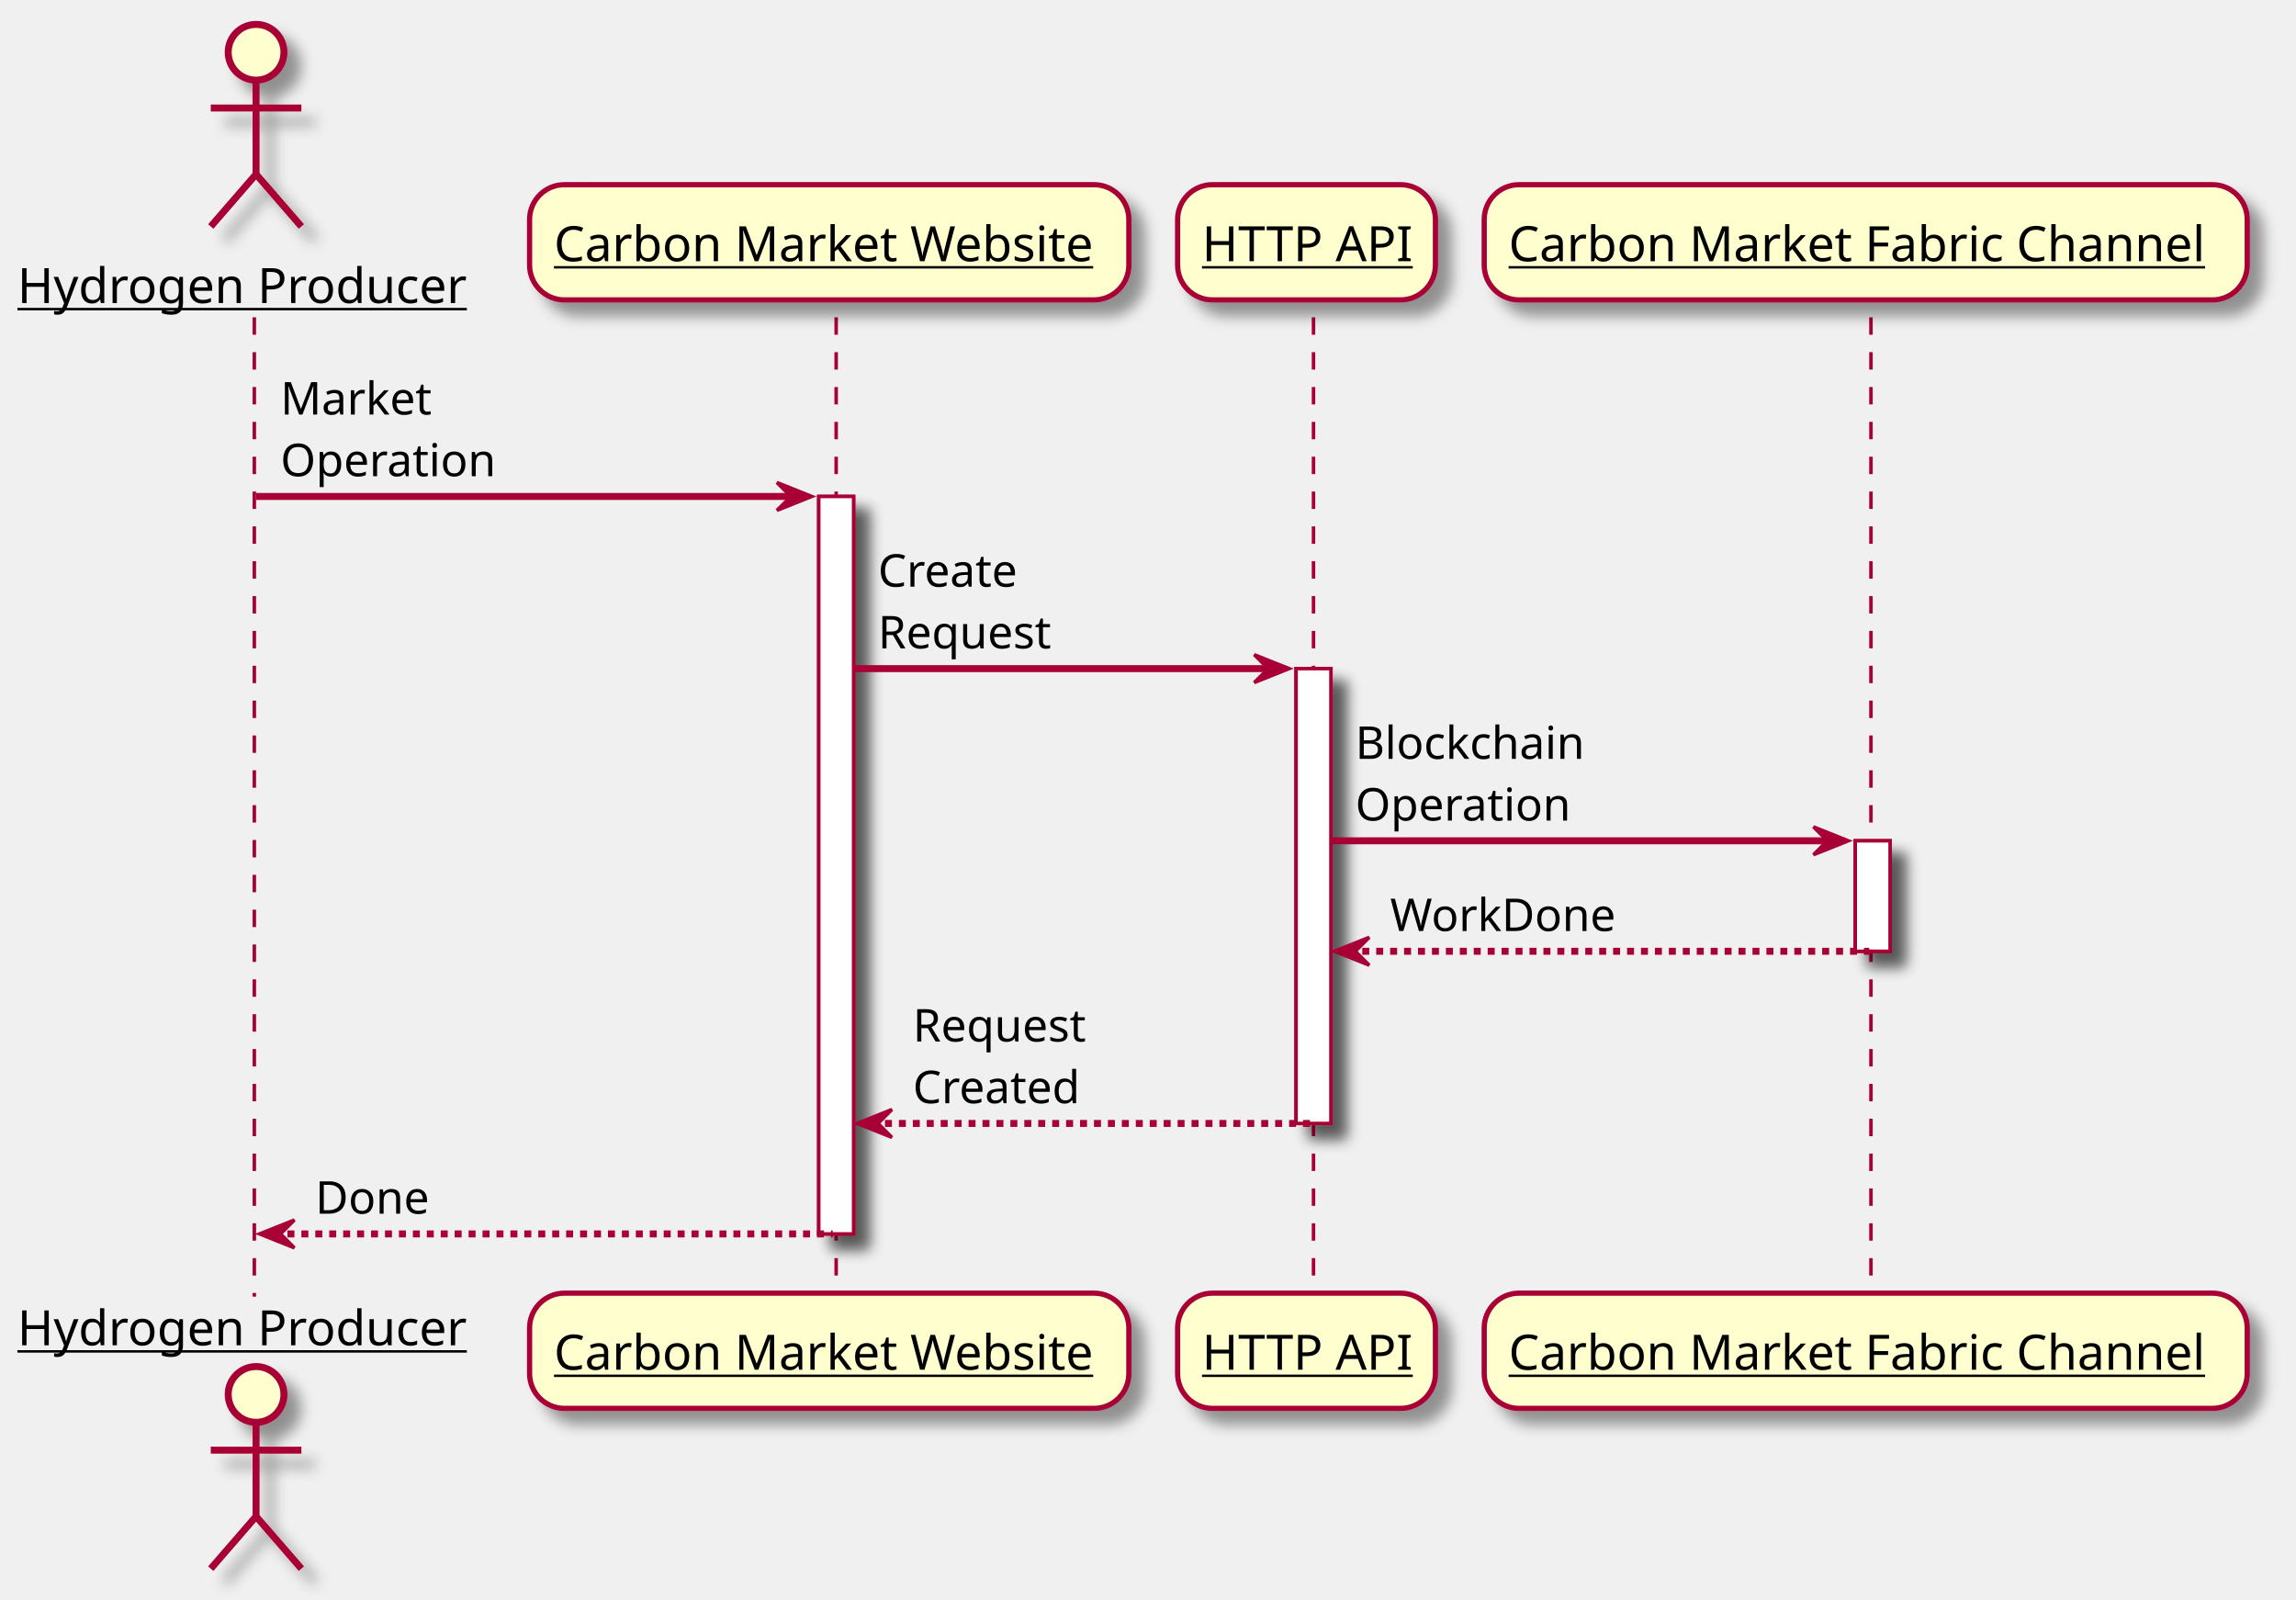
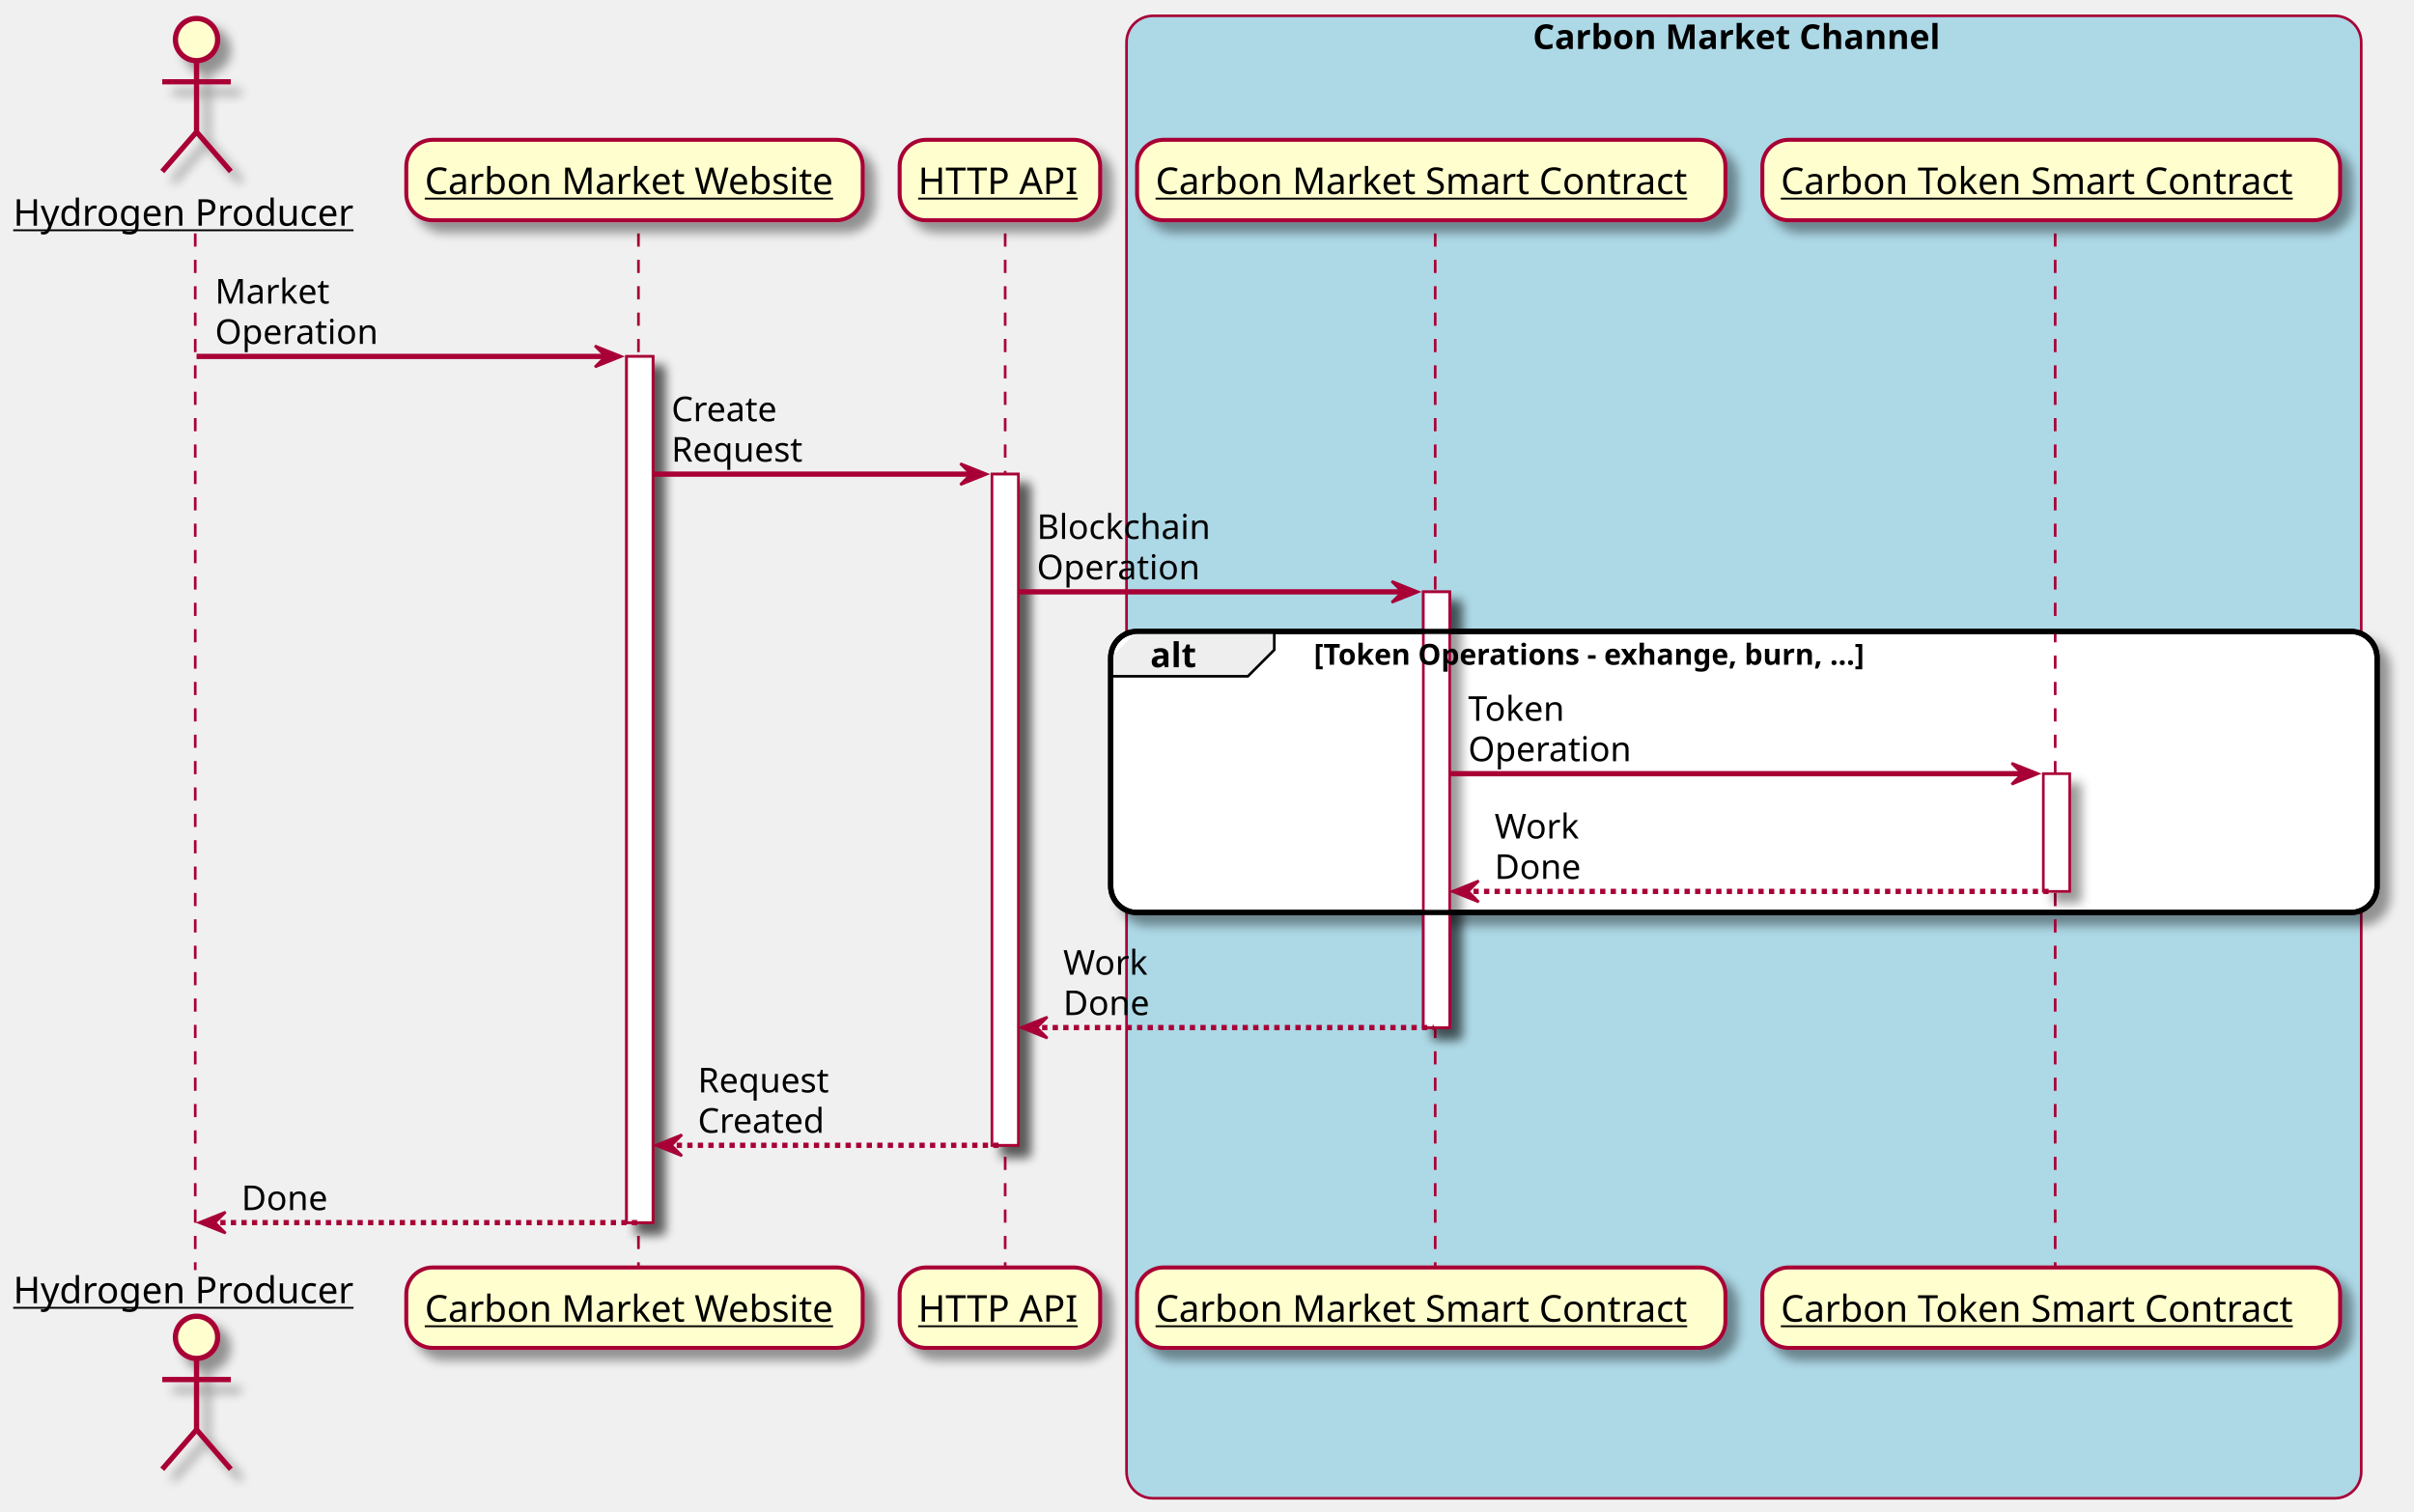
- <svg xmlns="http://www.w3.org/2000/svg" contentScriptType="application/ecmascript" contentStyleType="text/css" height="459px" preserveAspectRatio="none" style="width:659px;height:459px;" version="1.1" viewBox="0 0 659 459" width="659px" zoomAndPan="magnify">
+ <svg xmlns="http://www.w3.org/2000/svg" contentScriptType="application/ecmascript" contentStyleType="text/css" height="573px" preserveAspectRatio="none" style="width:915px;height:573px;" version="1.1" viewBox="0 0 915 573" width="915px" zoomAndPan="magnify">
  <defs>
-     <filter height="300%" id="fsxxzxcchbrlj" width="300%" x="-1" y="-1">
+     <filter height="300%" id="f1qyzj2w9nfkm1" width="300%" x="-1" y="-1">
      <feGaussianBlur result="blurOut" stdDeviation="2.0" />
      <feColorMatrix in="blurOut" result="blurOut2" type="matrix" values="0 0 0 0 0 0 0 0 0 0 0 0 0 0 0 0 0 0 .4 0" />
      <feOffset dx="4.0" dy="4.0" in="blurOut2" result="blurOut3" />
      <feBlend in="SourceGraphic" in2="blurOut3" mode="normal" />
    </filter>
  </defs>
  <g>
-     <rect fill="#FFFFFF" filter="url(#fsxxzxcchbrlj)" height="211.648" style="stroke:#A80036;stroke-width:1.0;" width="10" x="235" y="142.48" />
-     <rect fill="#FFFFFF" filter="url(#fsxxzxcchbrlj)" height="130.53" style="stroke:#A80036;stroke-width:1.0;" width="10" x="372" y="191.892" />
-     <rect fill="#FFFFFF" filter="url(#fsxxzxcchbrlj)" height="31.706" style="stroke:#A80036;stroke-width:1.0;" width="10" x="532.5" y="241.304" />
-     <line style="stroke:#A80036;stroke-width:1.0;stroke-dasharray:5.0,5.0;" x1="73" x2="73" y1="91.068" y2="372.128" />
-     <line style="stroke:#A80036;stroke-width:1.0;stroke-dasharray:5.0,5.0;" x1="240" x2="240" y1="91.068" y2="372.128" />
-     <line style="stroke:#A80036;stroke-width:1.0;stroke-dasharray:5.0,5.0;" x1="377" x2="377" y1="91.068" y2="372.128" />
-     <line style="stroke:#A80036;stroke-width:1.0;stroke-dasharray:5.0,5.0;" x1="537" x2="537" y1="91.068" y2="372.128" />
-     <text fill="#000000" font-family="sans-serif" font-size="14" lengthAdjust="spacing" text-decoration="underline" textLength="131" x="5" y="86.966">Hydrogen Producer</text>
-     <ellipse cx="73.5" cy="15" fill="#FEFECE" filter="url(#fsxxzxcchbrlj)" rx="8" ry="8" style="stroke:#A80036;stroke-width:2.0;" />
-     <path d="M73.5,23 L73.5,50 M60.5,31 L86.5,31 M73.5,50 L60.5,65 M73.5,50 L86.5,65 " fill="none" filter="url(#fsxxzxcchbrlj)" style="stroke:#A80036;stroke-width:2.0;" />
-     <text fill="#000000" font-family="sans-serif" font-size="14" lengthAdjust="spacing" text-decoration="underline" textLength="131" x="5" y="386.094">Hydrogen Producer</text>
-     <ellipse cx="73.5" cy="400.196" fill="#FEFECE" filter="url(#fsxxzxcchbrlj)" rx="8" ry="8" style="stroke:#A80036;stroke-width:2.0;" />
-     <path d="M73.5,408.196 L73.5,435.196 M60.5,416.196 L86.5,416.196 M73.5,435.196 L60.5,450.196 M73.5,435.196 L86.5,450.196 " fill="none" filter="url(#fsxxzxcchbrlj)" style="stroke:#A80036;stroke-width:2.0;" />
-     <rect fill="#FEFECE" filter="url(#fsxxzxcchbrlj)" height="33.068" rx="10" ry="10" style="stroke:#A80036;stroke-width:1.5;" width="172" x="152" y="53" />
-     <text fill="#000000" font-family="sans-serif" font-size="14" lengthAdjust="spacing" text-decoration="underline" textLength="158" x="159" y="74.966">Carbon Market Website</text>
-     <rect fill="#FEFECE" filter="url(#fsxxzxcchbrlj)" height="33.068" rx="10" ry="10" style="stroke:#A80036;stroke-width:1.5;" width="172" x="152" y="371.128" />
-     <text fill="#000000" font-family="sans-serif" font-size="14" lengthAdjust="spacing" text-decoration="underline" textLength="158" x="159" y="393.094">Carbon Market Website</text>
-     <rect fill="#FEFECE" filter="url(#fsxxzxcchbrlj)" height="33.068" rx="10" ry="10" style="stroke:#A80036;stroke-width:1.5;" width="74" x="338" y="53" />
-     <text fill="#000000" font-family="sans-serif" font-size="14" lengthAdjust="spacing" text-decoration="underline" textLength="60" x="345" y="74.966">HTTP API</text>
-     <rect fill="#FEFECE" filter="url(#fsxxzxcchbrlj)" height="33.068" rx="10" ry="10" style="stroke:#A80036;stroke-width:1.5;" width="74" x="338" y="371.128" />
-     <text fill="#000000" font-family="sans-serif" font-size="14" lengthAdjust="spacing" text-decoration="underline" textLength="60" x="345" y="393.094">HTTP API</text>
-     <rect fill="#FEFECE" filter="url(#fsxxzxcchbrlj)" height="33.068" rx="10" ry="10" style="stroke:#A80036;stroke-width:1.5;" width="219" x="426" y="53" />
-     <text fill="#000000" font-family="sans-serif" font-size="14" lengthAdjust="spacing" text-decoration="underline" textLength="205" x="433" y="74.966">Carbon Market Fabric Channel</text>
-     <rect fill="#FEFECE" filter="url(#fsxxzxcchbrlj)" height="33.068" rx="10" ry="10" style="stroke:#A80036;stroke-width:1.5;" width="219" x="426" y="371.128" />
-     <text fill="#000000" font-family="sans-serif" font-size="14" lengthAdjust="spacing" text-decoration="underline" textLength="205" x="433" y="393.094">Carbon Market Fabric Channel</text>
-     <rect fill="#FFFFFF" filter="url(#fsxxzxcchbrlj)" height="211.648" style="stroke:#A80036;stroke-width:1.0;" width="10" x="235" y="142.48" />
-     <rect fill="#FFFFFF" filter="url(#fsxxzxcchbrlj)" height="130.53" style="stroke:#A80036;stroke-width:1.0;" width="10" x="372" y="191.892" />
-     <rect fill="#FFFFFF" filter="url(#fsxxzxcchbrlj)" height="31.706" style="stroke:#A80036;stroke-width:1.0;" width="10" x="532.5" y="241.304" />
-     <polygon fill="#A80036" points="223,138.48,233,142.48,223,146.48,227,142.48" style="stroke:#A80036;stroke-width:1.0;" />
-     <line style="stroke:#A80036;stroke-width:2.0;" x1="73.5" x2="229" y1="142.48" y2="142.48" />
-     <text fill="#000000" font-family="sans-serif" font-size="13" lengthAdjust="spacing" textLength="43" x="80.5" y="118.965">Market</text>
-     <text fill="#000000" font-family="sans-serif" font-size="13" lengthAdjust="spacing" textLength="61" x="80.5" y="136.671">Operation</text>
-     <polygon fill="#A80036" points="360,187.892,370,191.892,360,195.892,364,191.892" style="stroke:#A80036;stroke-width:1.0;" />
-     <line style="stroke:#A80036;stroke-width:2.0;" x1="245" x2="366" y1="191.892" y2="191.892" />
-     <text fill="#000000" font-family="sans-serif" font-size="13" lengthAdjust="spacing" textLength="39" x="252" y="168.377">Create</text>
-     <text fill="#000000" font-family="sans-serif" font-size="13" lengthAdjust="spacing" textLength="49" x="252" y="186.083">Request</text>
-     <polygon fill="#A80036" points="520.5,237.304,530.5,241.304,520.5,245.304,524.5,241.304" style="stroke:#A80036;stroke-width:1.0;" />
-     <line style="stroke:#A80036;stroke-width:2.0;" x1="382" x2="526.5" y1="241.304" y2="241.304" />
-     <text fill="#000000" font-family="sans-serif" font-size="13" lengthAdjust="spacing" textLength="64" x="389" y="217.789">Blockchain</text>
-     <text fill="#000000" font-family="sans-serif" font-size="13" lengthAdjust="spacing" textLength="61" x="389" y="235.495">Operation</text>
-     <polygon fill="#A80036" points="393,269.01,383,273.01,393,277.01,389,273.01" style="stroke:#A80036;stroke-width:1.0;" />
-     <line style="stroke:#A80036;stroke-width:2.0;stroke-dasharray:2.0,2.0;" x1="387" x2="536.5" y1="273.01" y2="273.01" />
-     <text fill="#000000" font-family="sans-serif" font-size="13" lengthAdjust="spacing" textLength="64" x="399" y="267.201">WorkDone</text>
-     <polygon fill="#A80036" points="256,318.422,246,322.422,256,326.422,252,322.422" style="stroke:#A80036;stroke-width:1.0;" />
-     <line style="stroke:#A80036;stroke-width:2.0;stroke-dasharray:2.0,2.0;" x1="250" x2="376" y1="322.422" y2="322.422" />
-     <text fill="#000000" font-family="sans-serif" font-size="13" lengthAdjust="spacing" textLength="49" x="262" y="298.907">Request</text>
-     <text fill="#000000" font-family="sans-serif" font-size="13" lengthAdjust="spacing" textLength="47" x="262" y="316.613">Created</text>
-     <polygon fill="#A80036" points="84.5,350.128,74.5,354.128,84.5,358.128,80.5,354.128" style="stroke:#A80036;stroke-width:1.0;" />
-     <line style="stroke:#A80036;stroke-width:2.0;stroke-dasharray:2.0,2.0;" x1="78.5" x2="239" y1="354.128" y2="354.128" />
-     <text fill="#000000" font-family="sans-serif" font-size="13" lengthAdjust="spacing" textLength="32" x="90.5" y="348.319">Done</text>
+     <rect fill="#ADD8E6" height="561.945" rx="10" ry="10" style="stroke:#A80036;stroke-width:1.0;" width="468" x="427" y="6" />
+     <text fill="#000000" font-family="sans-serif" font-size="13" font-weight="bold" lengthAdjust="spacing" textLength="160" x="581" y="18.568">Carbon Market Channel</text>
+     <rect fill="#FFFFFF" filter="url(#f1qyzj2w9nfkm1)" height="328.348" style="stroke:#A80036;stroke-width:1.0;" width="10" x="237.5" y="135.109" />
+     <rect fill="#FFFFFF" filter="url(#f1qyzj2w9nfkm1)" height="254.416" style="stroke:#A80036;stroke-width:1.0;" width="10" x="376" y="179.731" />
+     <rect fill="#FFFFFF" filter="url(#f1qyzj2w9nfkm1)" height="165.174" style="stroke:#A80036;stroke-width:1.0;" width="10" x="539.5" y="224.352" />
+     <rect fill="#FFFFFF" filter="url(#f1qyzj2w9nfkm1)" height="44.621" style="stroke:#A80036;stroke-width:1.0;" width="10" x="774.5" y="293.283" />
+     <rect fill="#FFFFFF" filter="url(#f1qyzj2w9nfkm1)" height="106.553" rx="10" ry="10" style="stroke:#000000;stroke-width:2.0;" width="480" x="421" y="239.352" />
+     <line style="stroke:#A80036;stroke-width:1.0;stroke-dasharray:5.0,5.0;" x1="74" x2="74" y1="88.488" y2="481.457" />
+     <line style="stroke:#A80036;stroke-width:1.0;stroke-dasharray:5.0,5.0;" x1="242" x2="242" y1="88.488" y2="481.457" />
+     <line style="stroke:#A80036;stroke-width:1.0;stroke-dasharray:5.0,5.0;" x1="381" x2="381" y1="88.488" y2="481.457" />
+     <line style="stroke:#A80036;stroke-width:1.0;stroke-dasharray:5.0,5.0;" x1="544" x2="544" y1="88.488" y2="481.457" />
+     <line style="stroke:#A80036;stroke-width:1.0;stroke-dasharray:5.0,5.0;" x1="779" x2="779" y1="88.488" y2="481.457" />
+     <text fill="#000000" font-family="sans-serif" font-size="14" lengthAdjust="spacing" text-decoration="underline" textLength="133" x="5" y="85.535">Hydrogen Producer</text>
+     <ellipse cx="74.5" cy="15" fill="#FEFECE" filter="url(#f1qyzj2w9nfkm1)" rx="8" ry="8" style="stroke:#A80036;stroke-width:2.0;" />
+     <path d="M74.5,23 L74.5,50 M61.5,31 L87.5,31 M74.5,50 L61.5,65 M74.5,50 L87.5,65 " fill="none" filter="url(#f1qyzj2w9nfkm1)" style="stroke:#A80036;stroke-width:2.0;" />
+     <text fill="#000000" font-family="sans-serif" font-size="14" lengthAdjust="spacing" text-decoration="underline" textLength="133" x="5" y="493.992">Hydrogen Producer</text>
+     <ellipse cx="74.5" cy="506.945" fill="#FEFECE" filter="url(#f1qyzj2w9nfkm1)" rx="8" ry="8" style="stroke:#A80036;stroke-width:2.0;" />
+     <path d="M74.5,514.945 L74.5,541.945 M61.5,522.945 L87.5,522.945 M74.5,541.945 L61.5,556.945 M74.5,541.945 L87.5,556.945 " fill="none" filter="url(#f1qyzj2w9nfkm1)" style="stroke:#A80036;stroke-width:2.0;" />
+     <rect fill="#FEFECE" filter="url(#f1qyzj2w9nfkm1)" height="30.488" rx="10" ry="10" style="stroke:#A80036;stroke-width:1.5;" width="173" x="154" y="53" />
+     <text fill="#000000" font-family="sans-serif" font-size="14" lengthAdjust="spacing" text-decoration="underline" textLength="159" x="161" y="73.535">Carbon Market Website</text>
+     <rect fill="#FEFECE" filter="url(#f1qyzj2w9nfkm1)" height="30.488" rx="10" ry="10" style="stroke:#A80036;stroke-width:1.5;" width="173" x="154" y="480.457" />
+     <text fill="#000000" font-family="sans-serif" font-size="14" lengthAdjust="spacing" text-decoration="underline" textLength="159" x="161" y="500.992">Carbon Market Website</text>
+     <rect fill="#FEFECE" filter="url(#f1qyzj2w9nfkm1)" height="30.488" rx="10" ry="10" style="stroke:#A80036;stroke-width:1.5;" width="76" x="341" y="53" />
+     <text fill="#000000" font-family="sans-serif" font-size="14" lengthAdjust="spacing" text-decoration="underline" textLength="62" x="348" y="73.535">HTTP API</text>
+     <rect fill="#FEFECE" filter="url(#f1qyzj2w9nfkm1)" height="30.488" rx="10" ry="10" style="stroke:#A80036;stroke-width:1.5;" width="76" x="341" y="480.457" />
+     <text fill="#000000" font-family="sans-serif" font-size="14" lengthAdjust="spacing" text-decoration="underline" textLength="62" x="348" y="500.992">HTTP API</text>
+     <rect fill="#FEFECE" filter="url(#f1qyzj2w9nfkm1)" height="30.488" rx="10" ry="10" style="stroke:#A80036;stroke-width:1.5;" width="223" x="431" y="53" />
+     <text fill="#000000" font-family="sans-serif" font-size="14" lengthAdjust="spacing" text-decoration="underline" textLength="209" x="438" y="73.535">Carbon Market Smart Contract</text>
+     <rect fill="#FEFECE" filter="url(#f1qyzj2w9nfkm1)" height="30.488" rx="10" ry="10" style="stroke:#A80036;stroke-width:1.5;" width="223" x="431" y="480.457" />
+     <text fill="#000000" font-family="sans-serif" font-size="14" lengthAdjust="spacing" text-decoration="underline" textLength="209" x="438" y="500.992">Carbon Market Smart Contract</text>
+     <rect fill="#FEFECE" filter="url(#f1qyzj2w9nfkm1)" height="30.488" rx="10" ry="10" style="stroke:#A80036;stroke-width:1.5;" width="219" x="668" y="53" />
+     <text fill="#000000" font-family="sans-serif" font-size="14" lengthAdjust="spacing" text-decoration="underline" textLength="205" x="675" y="73.535">Carbon Token Smart Contract</text>
+     <rect fill="#FEFECE" filter="url(#f1qyzj2w9nfkm1)" height="30.488" rx="10" ry="10" style="stroke:#A80036;stroke-width:1.5;" width="219" x="668" y="480.457" />
+     <text fill="#000000" font-family="sans-serif" font-size="14" lengthAdjust="spacing" text-decoration="underline" textLength="205" x="675" y="500.992">Carbon Token Smart Contract</text>
+     <rect fill="#FFFFFF" filter="url(#f1qyzj2w9nfkm1)" height="328.348" style="stroke:#A80036;stroke-width:1.0;" width="10" x="237.5" y="135.109" />
+     <rect fill="#FFFFFF" filter="url(#f1qyzj2w9nfkm1)" height="254.416" style="stroke:#A80036;stroke-width:1.0;" width="10" x="376" y="179.731" />
+     <rect fill="#FFFFFF" filter="url(#f1qyzj2w9nfkm1)" height="165.174" style="stroke:#A80036;stroke-width:1.0;" width="10" x="539.5" y="224.352" />
+     <rect fill="#FFFFFF" filter="url(#f1qyzj2w9nfkm1)" height="44.621" style="stroke:#A80036;stroke-width:1.0;" width="10" x="774.5" y="293.283" />
+     <polygon fill="#A80036" points="225.5,131.109,235.5,135.109,225.5,139.109,229.5,135.109" style="stroke:#A80036;stroke-width:1.0;" />
+     <line style="stroke:#A80036;stroke-width:2.0;" x1="74.5" x2="231.5" y1="135.109" y2="135.109" />
+     <text fill="#000000" font-family="sans-serif" font-size="13" lengthAdjust="spacing" textLength="43" x="81.5" y="115.057">Market</text>
+     <text fill="#000000" font-family="sans-serif" font-size="13" lengthAdjust="spacing" textLength="62" x="81.5" y="130.367">Operation</text>
+     <polygon fill="#A80036" points="364,175.731,374,179.731,364,183.731,368,179.731" style="stroke:#A80036;stroke-width:1.0;" />
+     <line style="stroke:#A80036;stroke-width:2.0;" x1="247.5" x2="370" y1="179.731" y2="179.731" />
+     <text fill="#000000" font-family="sans-serif" font-size="13" lengthAdjust="spacing" textLength="40" x="254.5" y="159.678">Create</text>
+     <text fill="#000000" font-family="sans-serif" font-size="13" lengthAdjust="spacing" textLength="50" x="254.5" y="174.988">Request</text>
+     <polygon fill="#A80036" points="527.5,220.352,537.5,224.352,527.5,228.352,531.5,224.352" style="stroke:#A80036;stroke-width:1.0;" />
+     <line style="stroke:#A80036;stroke-width:2.0;" x1="386" x2="533.5" y1="224.352" y2="224.352" />
+     <text fill="#000000" font-family="sans-serif" font-size="13" lengthAdjust="spacing" textLength="68" x="393" y="204.299">Blockchain</text>
+     <text fill="#000000" font-family="sans-serif" font-size="13" lengthAdjust="spacing" textLength="62" x="393" y="219.609">Operation</text>
+     <path d="M431,239.352 L483,239.352 L483,246.352 L473,256.352 L421,256.352 L421,249.352 " fill="#EEEEEE" style="stroke:#000000;stroke-width:1.0;" />
+     <rect fill="none" height="106.553" rx="10" ry="10" style="stroke:#000000;stroke-width:2.0;" width="480" x="421" y="239.352" />
+     <text fill="#000000" font-family="sans-serif" font-size="13" font-weight="bold" lengthAdjust="spacing" textLength="17" x="436" y="252.92">alt</text>
+     <text fill="#000000" font-family="sans-serif" font-size="11" font-weight="bold" lengthAdjust="spacing" textLength="217" x="498" y="251.986">[Token Operations - exhange, burn, ...]</text>
+     <polygon fill="#A80036" points="762.5,289.283,772.5,293.283,762.5,297.283,766.5,293.283" style="stroke:#A80036;stroke-width:1.0;" />
+     <line style="stroke:#A80036;stroke-width:2.0;" x1="549.5" x2="768.5" y1="293.283" y2="293.283" />
+     <text fill="#000000" font-family="sans-serif" font-size="13" lengthAdjust="spacing" textLength="39" x="556.5" y="273.231">Token</text>
+     <text fill="#000000" font-family="sans-serif" font-size="13" lengthAdjust="spacing" textLength="62" x="556.5" y="288.541">Operation</text>
+     <polygon fill="#A80036" points="560.5,333.904,550.5,337.904,560.5,341.904,556.5,337.904" style="stroke:#A80036;stroke-width:1.0;" />
+     <line style="stroke:#A80036;stroke-width:2.0;stroke-dasharray:2.0,2.0;" x1="554.5" x2="778.5" y1="337.904" y2="337.904" />
+     <text fill="#000000" font-family="sans-serif" font-size="13" lengthAdjust="spacing" textLength="32" x="566.5" y="317.852">Work</text>
+     <text fill="#000000" font-family="sans-serif" font-size="13" lengthAdjust="spacing" textLength="33" x="566.5" y="333.162">Done</text>
+     <polygon fill="#A80036" points="397,385.525,387,389.525,397,393.525,393,389.525" style="stroke:#A80036;stroke-width:1.0;" />
+     <line style="stroke:#A80036;stroke-width:2.0;stroke-dasharray:2.0,2.0;" x1="391" x2="543.5" y1="389.525" y2="389.525" />
+     <text fill="#000000" font-family="sans-serif" font-size="13" lengthAdjust="spacing" textLength="32" x="403" y="369.473">Work</text>
+     <text fill="#000000" font-family="sans-serif" font-size="13" lengthAdjust="spacing" textLength="33" x="403" y="384.783">Done</text>
+     <polygon fill="#A80036" points="258.5,430.147,248.5,434.147,258.5,438.147,254.5,434.147" style="stroke:#A80036;stroke-width:1.0;" />
+     <line style="stroke:#A80036;stroke-width:2.0;stroke-dasharray:2.0,2.0;" x1="252.5" x2="380" y1="434.147" y2="434.147" />
+     <text fill="#000000" font-family="sans-serif" font-size="13" lengthAdjust="spacing" textLength="50" x="264.5" y="414.094">Request</text>
+     <text fill="#000000" font-family="sans-serif" font-size="13" lengthAdjust="spacing" textLength="48" x="264.5" y="429.404">Created</text>
+     <polygon fill="#A80036" points="85.5,459.457,75.5,463.457,85.5,467.457,81.5,463.457" style="stroke:#A80036;stroke-width:1.0;" />
+     <line style="stroke:#A80036;stroke-width:2.0;stroke-dasharray:2.0,2.0;" x1="79.5" x2="241.5" y1="463.457" y2="463.457" />
+     <text fill="#000000" font-family="sans-serif" font-size="13" lengthAdjust="spacing" textLength="33" x="91.5" y="458.715">Done</text>
  </g>
</svg>
